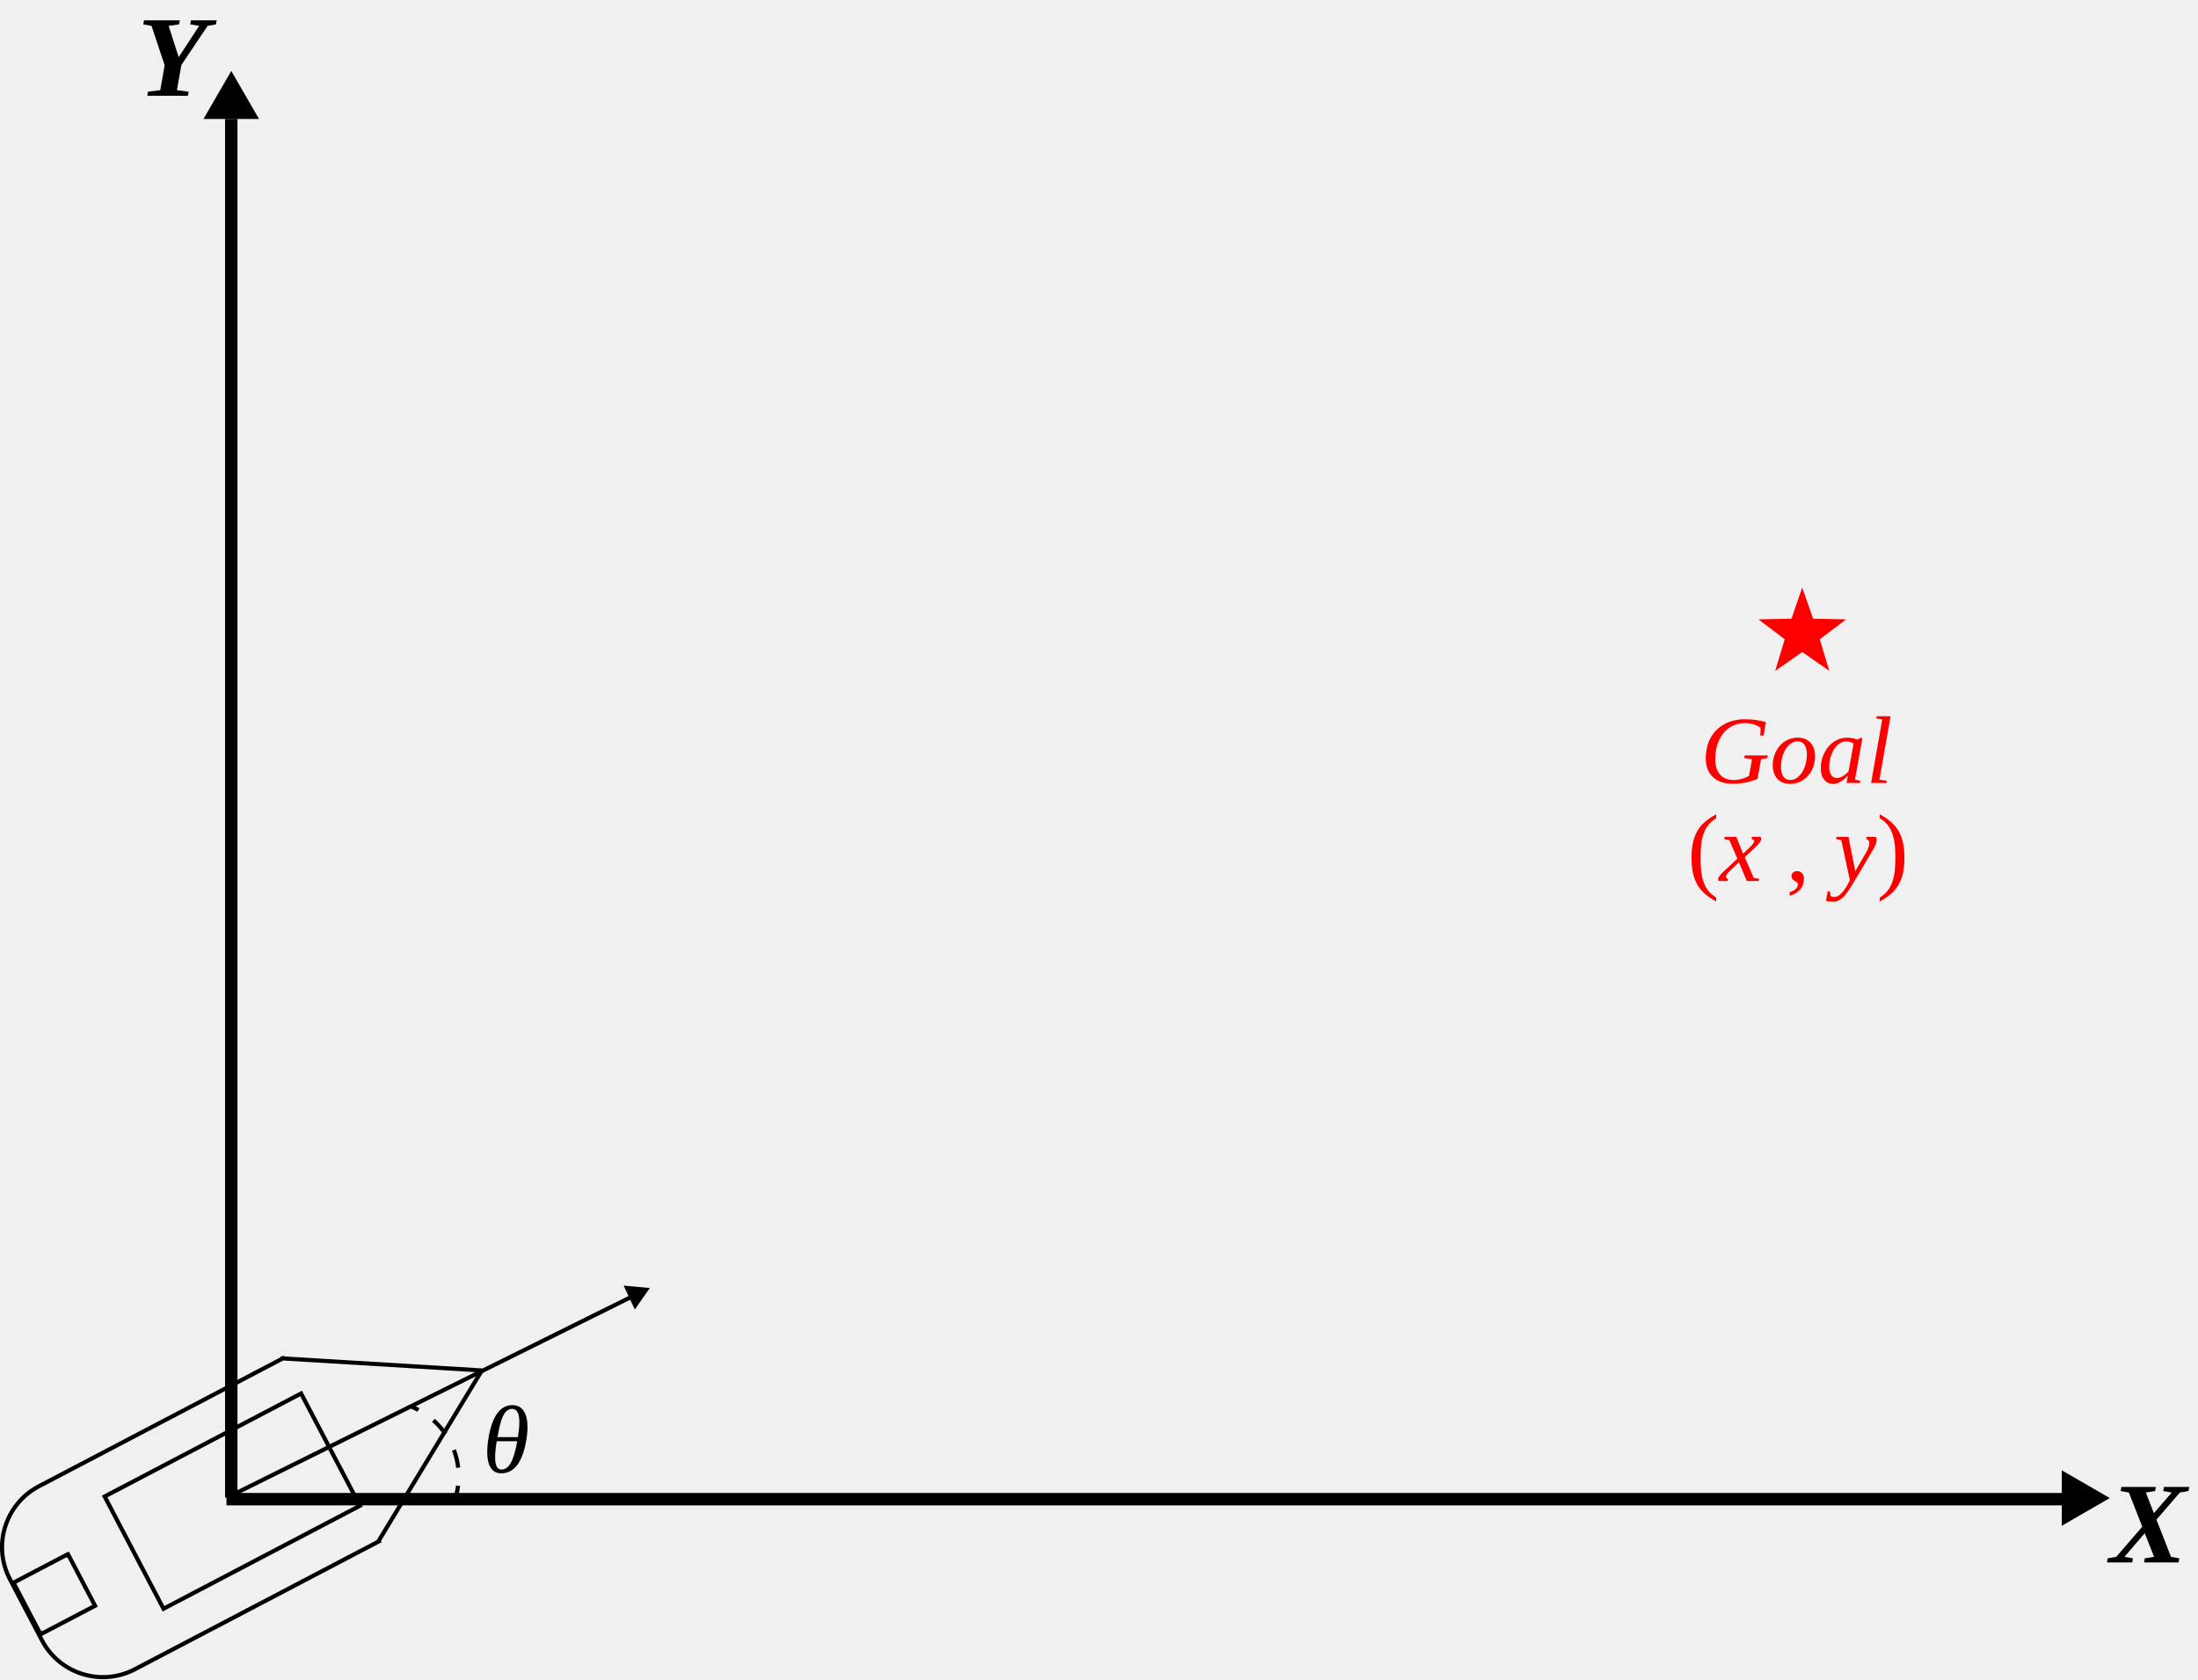
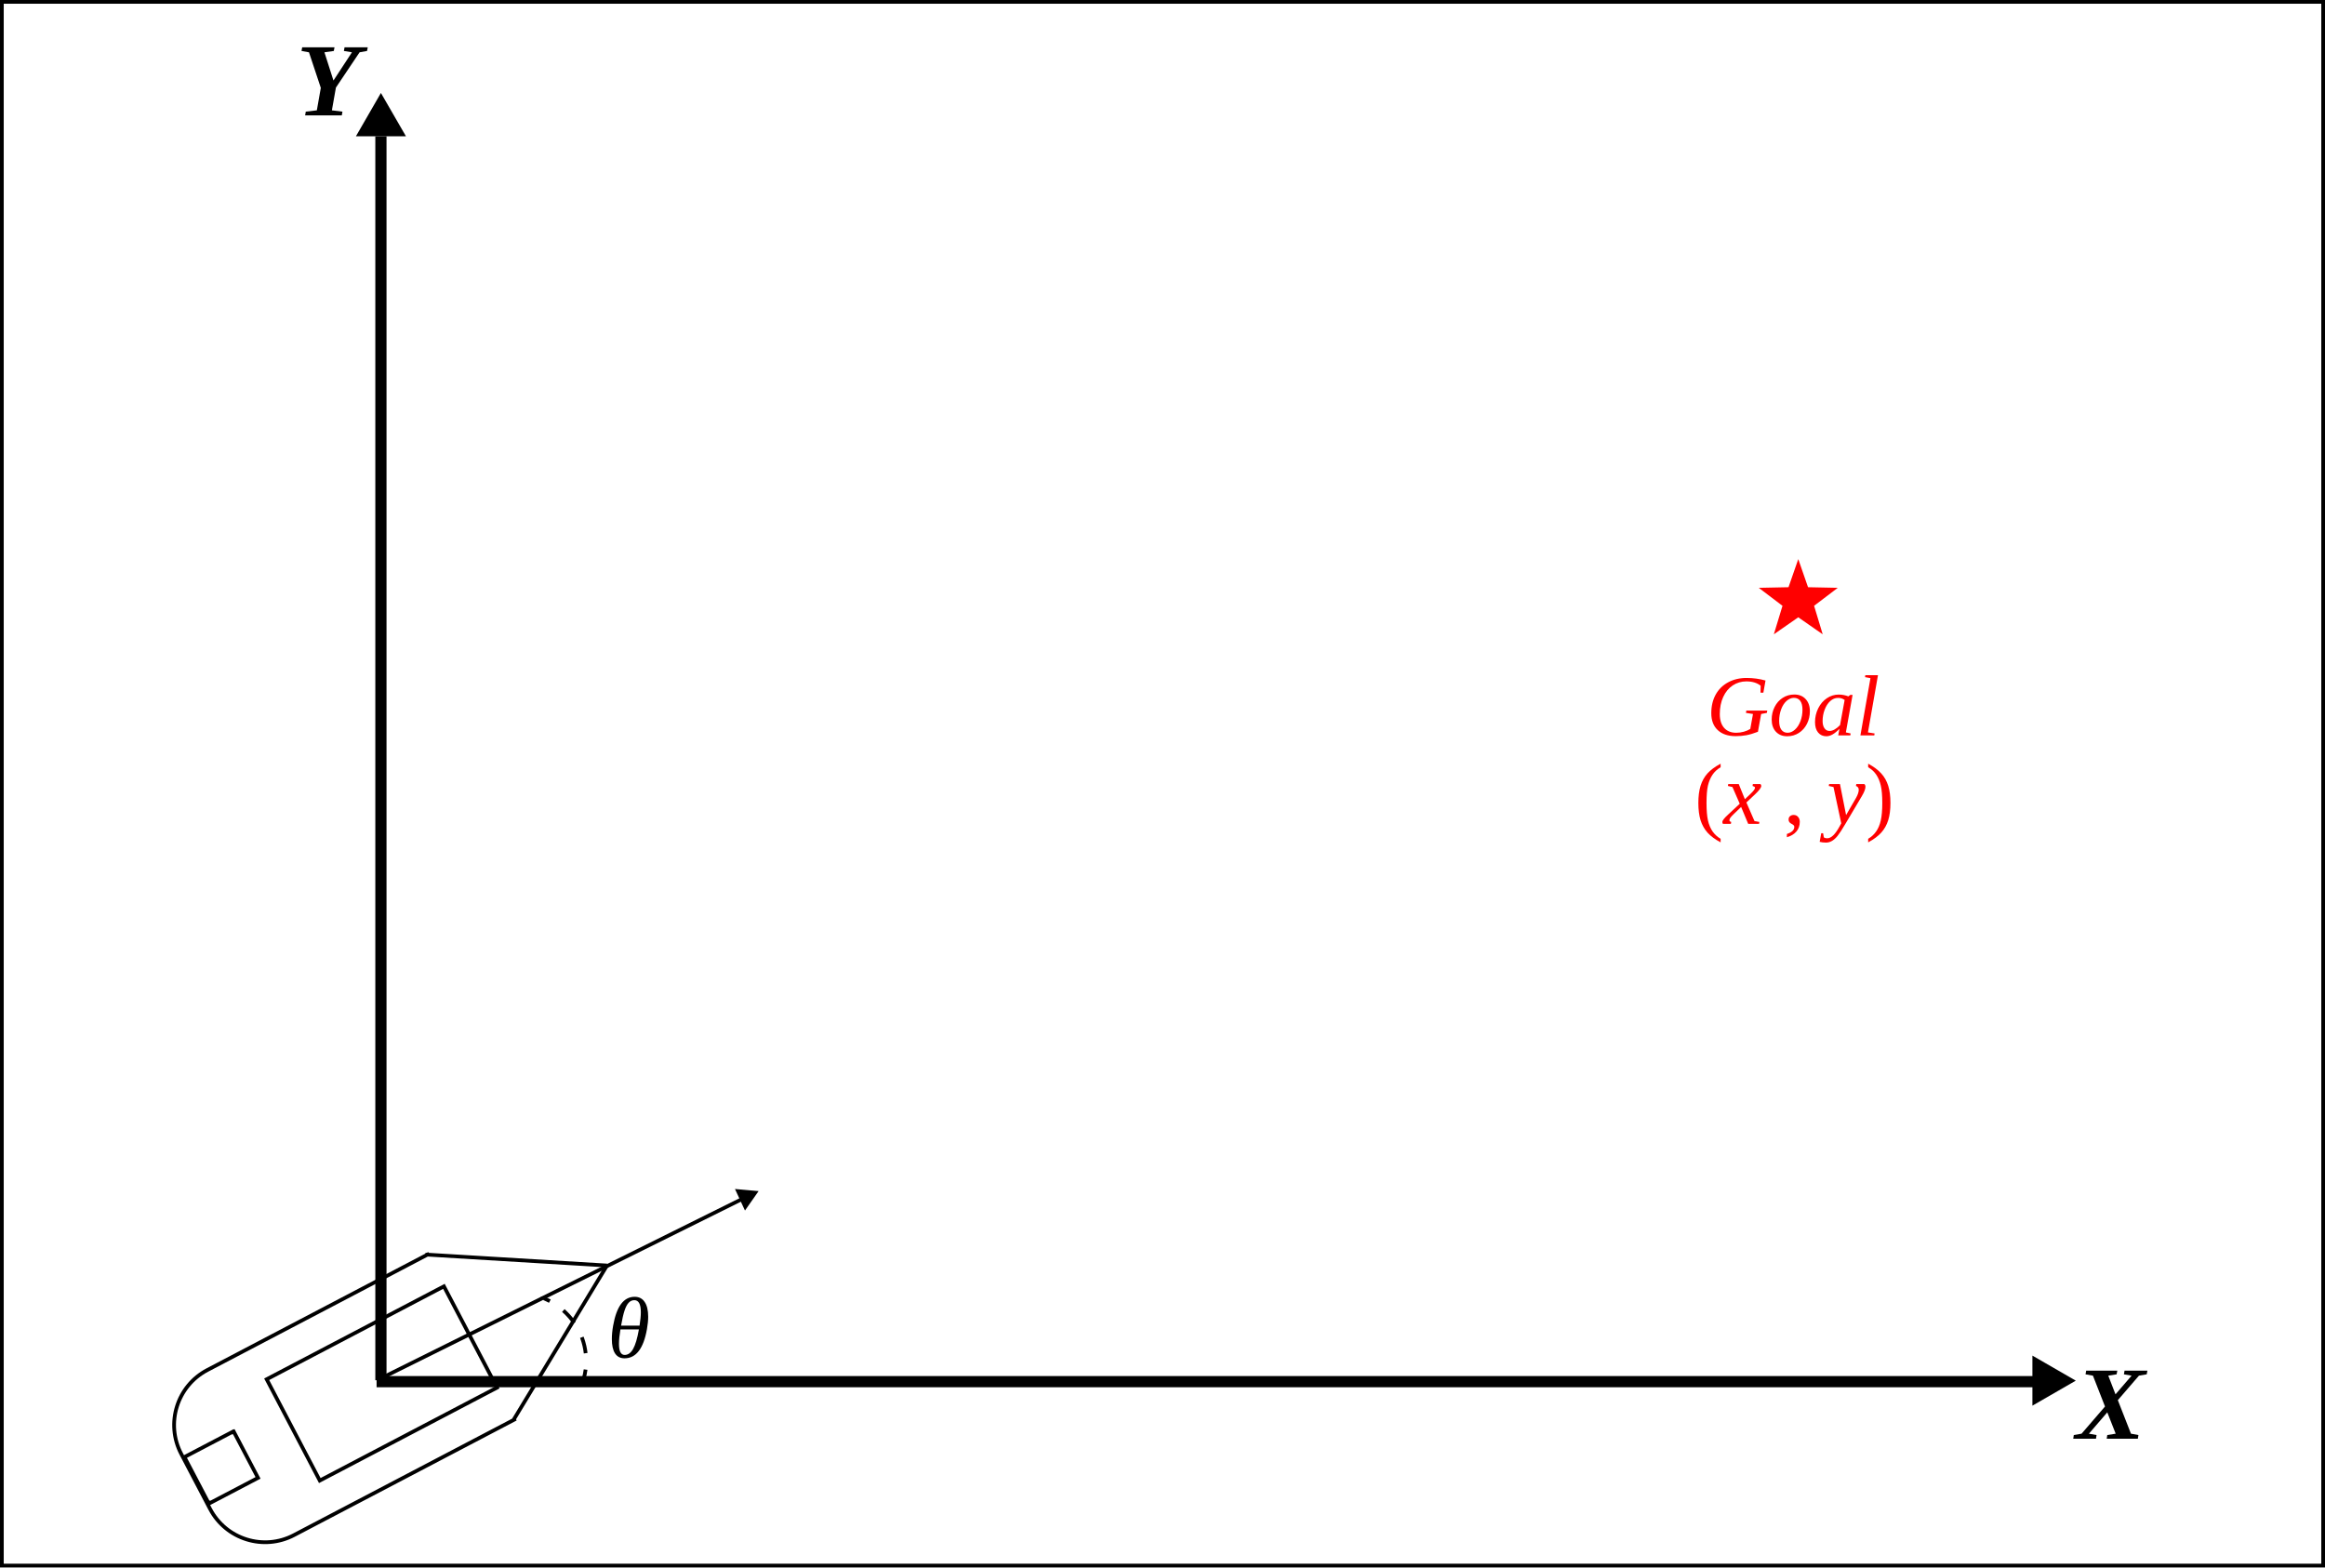
- <svg xmlns="http://www.w3.org/2000/svg" id="_图层_2" data-name="图层 2" viewBox="0 0 531.37 405.98">
+ <svg xmlns="http://www.w3.org/2000/svg" id="_图层_2" data-name="图层 2" viewBox="0 0 623 420">
  <defs>
    <style>
      .cls-1, .cls-2, .cls-3 {
        fill: red;
      }

      .cls-1, .cls-4, .cls-5, .cls-6, .cls-7 {
        font-style: italic;
      }

      .cls-1, .cls-4, .cls-6 {
        font-family: TimesNewRomanPS-ItalicMT, 'Times New Roman';
      }

      .cls-1, .cls-6, .cls-3 {
        font-size: 23.23px;
      }

      .cls-8, .cls-9, .cls-5, .cls-6, .cls-7 {
        fill: #000;
      }

      .cls-8, .cls-10, .cls-11, .cls-2, .cls-12 {
        stroke-miterlimit: 10;
      }

      .cls-8, .cls-10, .cls-11, .cls-12 {
        stroke: #000;
      }

-       .cls-9 {
+       .cls-9, .cls-13 {
        stroke-width: 0px;
      }

-       .cls-13 {
+       .cls-14 {
        font-family: TimesNewRomanPSMT, 'Times New Roman';
      }

      .cls-10, .cls-11, .cls-12 {
        fill: none;
      }

      .cls-11 {
        stroke-dasharray: 0 0 4.4 4.4;
      }

      .cls-2 {
        stroke: red;
      }

      .cls-5, .cls-7 {
        font-family: TimesNewRomanPS-BoldItalicMT, 'Times New Roman';
        font-size: 27.87px;
        font-weight: 700;
      }

+       .cls-13 {
+         fill: #fff;
+       }
+ 
      .cls-7 {
        letter-spacing: -.04em;
      }

      .cls-12 {
        stroke-width: 3px;
      }
    </style>
  </defs>
  <g id="_图层_1-2" data-name="图层 1">
-     <path class="cls-10" d="M116.5,331.34l-48.06-2.91-.02-.03-.05.03h-.03s0,.01,0,.01l-58.92,30.89c-8.15,4.27-11.29,14.34-7.02,22.48l7.73,14.75c4.27,8.15,14.34,11.29,22.48,7.02l59-30.93-.06-.12,24.94-41.19ZM10,395.03l-.05-.09-.19.1-6.5-12.39,12.98-6.8.05.09.19-.1,6.5,12.39-12.98,6.8ZM39.53,388.95l-14.23-27.14,47.49-24.9,14.23,27.14-47.49,24.9Z" />
-     <line class="cls-10" x1="154.89" y1="312.43" x2="55.99" y2="361.53" />
-     <polygon class="cls-8" points="156.2 311.82 151.59 311.41 153.55 315.61 156.2 311.82" />
    <g>
-       <path class="cls-10" d="M98.99,340.35c-.04-.27.38-.29.63-.19.53.22,1.05.46,1.55.73" />
-       <path class="cls-11" d="M104.78,343.4c1.76,1.56,3.22,3.45,4.26,5.56,1.24,2.51,1.86,5.3,1.85,8.07" />
-       <path class="cls-10" d="M110.74,359.22c-.11.83-.27,1.65-.5,2.45" />
+       <rect class="cls-13" x=".5" y=".5" width="622" height="419" />
+       <path class="cls-9" d="M622,1v418H1V1h621M623,0H0v420h623V0h0Z" />
    </g>
-     <text class="cls-6" transform="translate(116.65 355.97)">
+     <path class="cls-10" d="M162.66,339.1l-48.06-2.91-.02-.03-.05.03h-.03s0,.01,0,.01l-58.92,30.89c-8.15,4.27-11.29,14.34-7.02,22.48l7.73,14.75c4.27,8.15,14.34,11.29,22.48,7.02l59-30.93-.06-.12,24.94-41.19ZM56.16,402.8l-.05-.09-.19.1-6.5-12.39,12.98-6.8.05.09.19-.1,6.5,12.39-12.98,6.8ZM85.69,396.72l-14.23-27.14,47.49-24.9,14.23,27.14-47.49,24.9Z" />
+     <line class="cls-10" x1="201.05" y1="320.19" x2="102.15" y2="369.29" />
+     <polygon class="cls-8" points="202.37 319.58 197.76 319.17 199.71 323.37 202.37 319.58" />
+     <g>
+       <path class="cls-10" d="M145.16,348.11c-.04-.27.38-.29.63-.19.53.22,1.05.46,1.55.73" />
+       <path class="cls-11" d="M150.95,351.16c1.76,1.56,3.22,3.45,4.26,5.56,1.24,2.51,1.86,5.3,1.85,8.07" />
+       <path class="cls-10" d="M156.91,366.98c-.11.83-.27,1.65-.5,2.45" />
+     </g>
+     <text class="cls-6" transform="translate(162.81 363.73)">
      <tspan x="0" y="0">θ</tspan>
    </text>
-     <line class="cls-12" x1="55.91" y1="28.76" x2="55.91" y2="362.08" />
-     <line class="cls-12" x1="54.75" y1="362.46" x2="498.77" y2="362.46" />
-     <polygon class="cls-9" points="55.91 17.15 49.2 28.76 62.61 28.76 55.91 17.15" />
-     <polygon class="cls-9" points="510.05 362.19 498.44 355.48 498.44 368.89 510.05 362.19" />
-     <text class="cls-5" transform="translate(510.08 377.76)">
+     <line class="cls-12" x1="102.07" y1="36.52" x2="102.07" y2="369.84" />
+     <line class="cls-12" x1="100.91" y1="370.22" x2="544.93" y2="370.22" />
+     <polygon class="cls-9" points="102.07 24.91 95.37 36.52 108.78 36.52 102.07 24.91" />
+     <polygon class="cls-9" points="556.22 369.95 544.6 363.24 544.6 376.65 556.22 369.95" />
+     <text class="cls-5" transform="translate(556.24 385.52)">
      <tspan x="0" y="0">X</tspan>
    </text>
-     <text class="cls-7" transform="translate(33.21 23.16)">
+     <text class="cls-7" transform="translate(79.37 30.92)">
      <tspan x="0" y="0">Y</tspan>
    </text>
-     <polygon class="cls-2" points="435.7 143.58 437.96 150.08 444.84 150.22 439.35 154.38 441.34 160.96 435.7 157.03 430.05 160.96 432.04 154.38 426.56 150.22 433.44 150.08 435.7 143.58" />
-     <text class="cls-1" transform="translate(411.1 189.29)">
+     <polygon class="cls-2" points="481.86 151.34 484.12 157.84 491 157.98 485.52 162.14 487.51 168.73 481.86 164.8 476.21 168.73 478.21 162.14 472.72 157.98 479.6 157.84 481.86 151.34" />
+     <text class="cls-1" transform="translate(457.27 197.05)">
      <tspan x="0" y="0">Goal</tspan>
    </text>
-     <text class="cls-3" transform="translate(407.91 213)">
-       <tspan class="cls-13" x="0" y="0">(</tspan>
+     <text class="cls-3" transform="translate(454.07 220.76)">
+       <tspan class="cls-14" x="0" y="0">(</tspan>
      <tspan class="cls-4" x="7.73" y="0">x </tspan>
-       <tspan class="cls-13" x="23.85" y="0">, </tspan>
+       <tspan class="cls-14" x="23.85" y="0">, </tspan>
      <tspan class="cls-4" x="35.46" y="0">y</tspan>
-       <tspan class="cls-13" x="45.77" y="0">)</tspan>
+       <tspan class="cls-14" x="45.77" y="0">)</tspan>
    </text>
  </g>
</svg>
